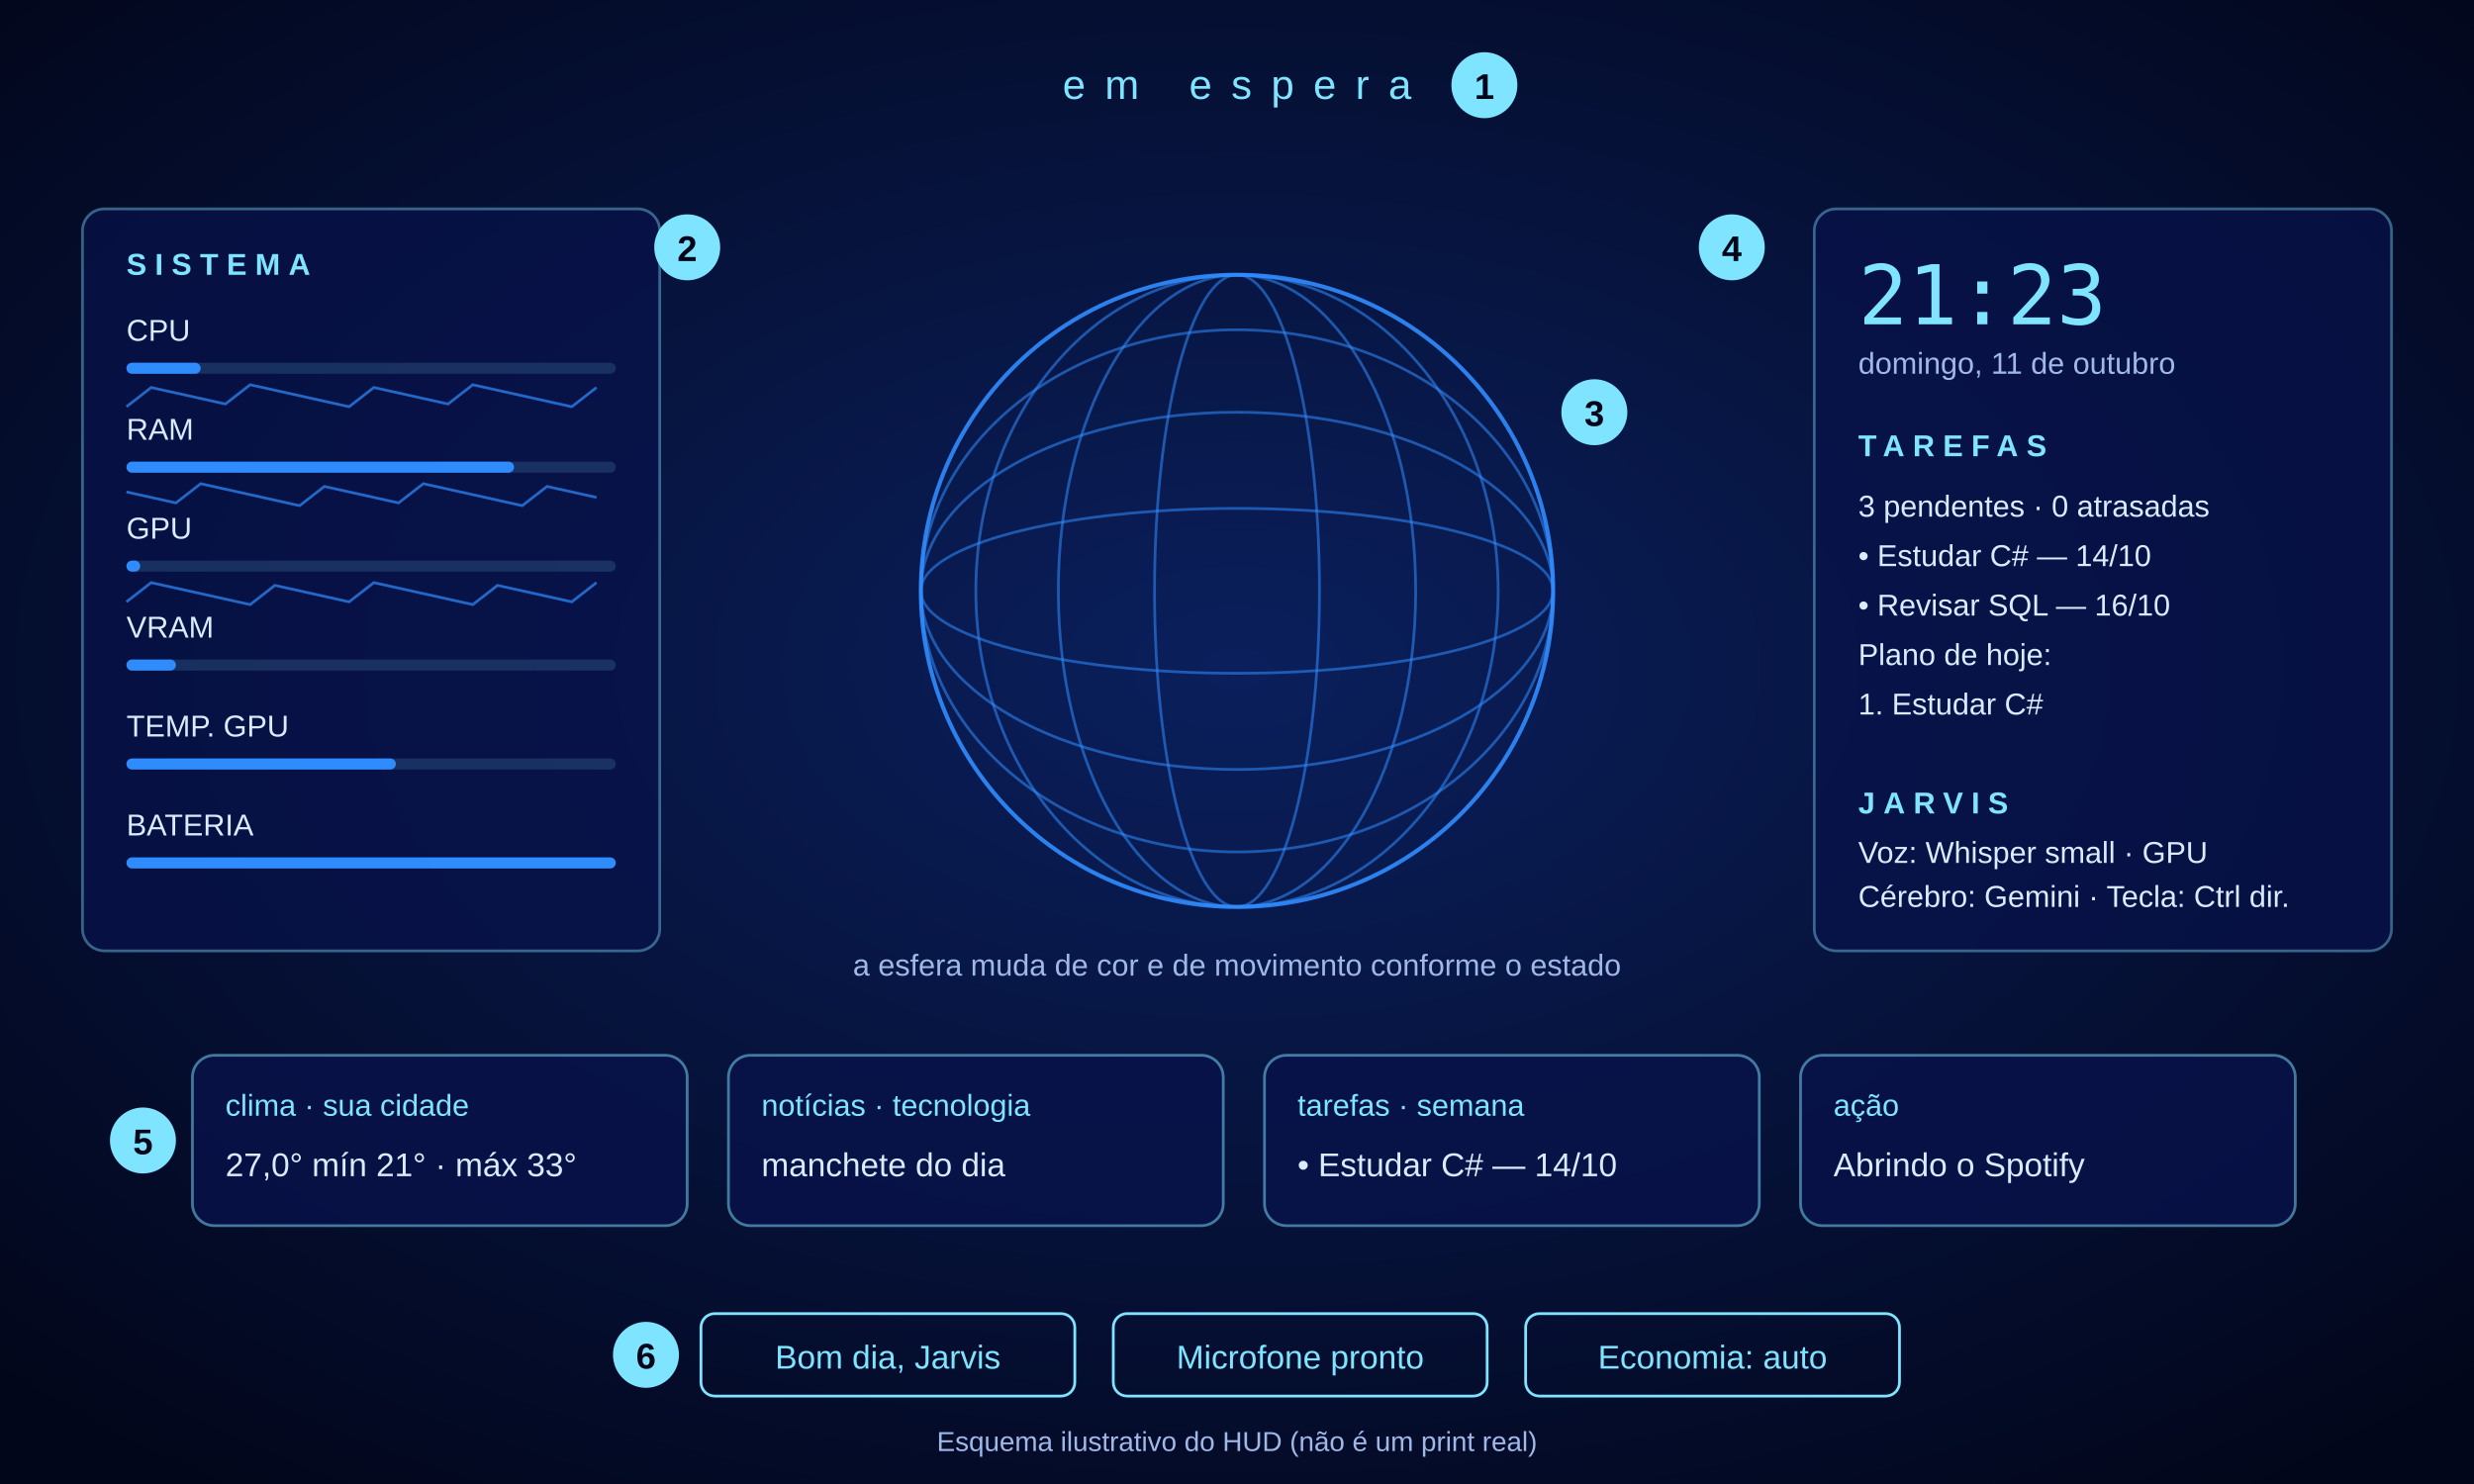
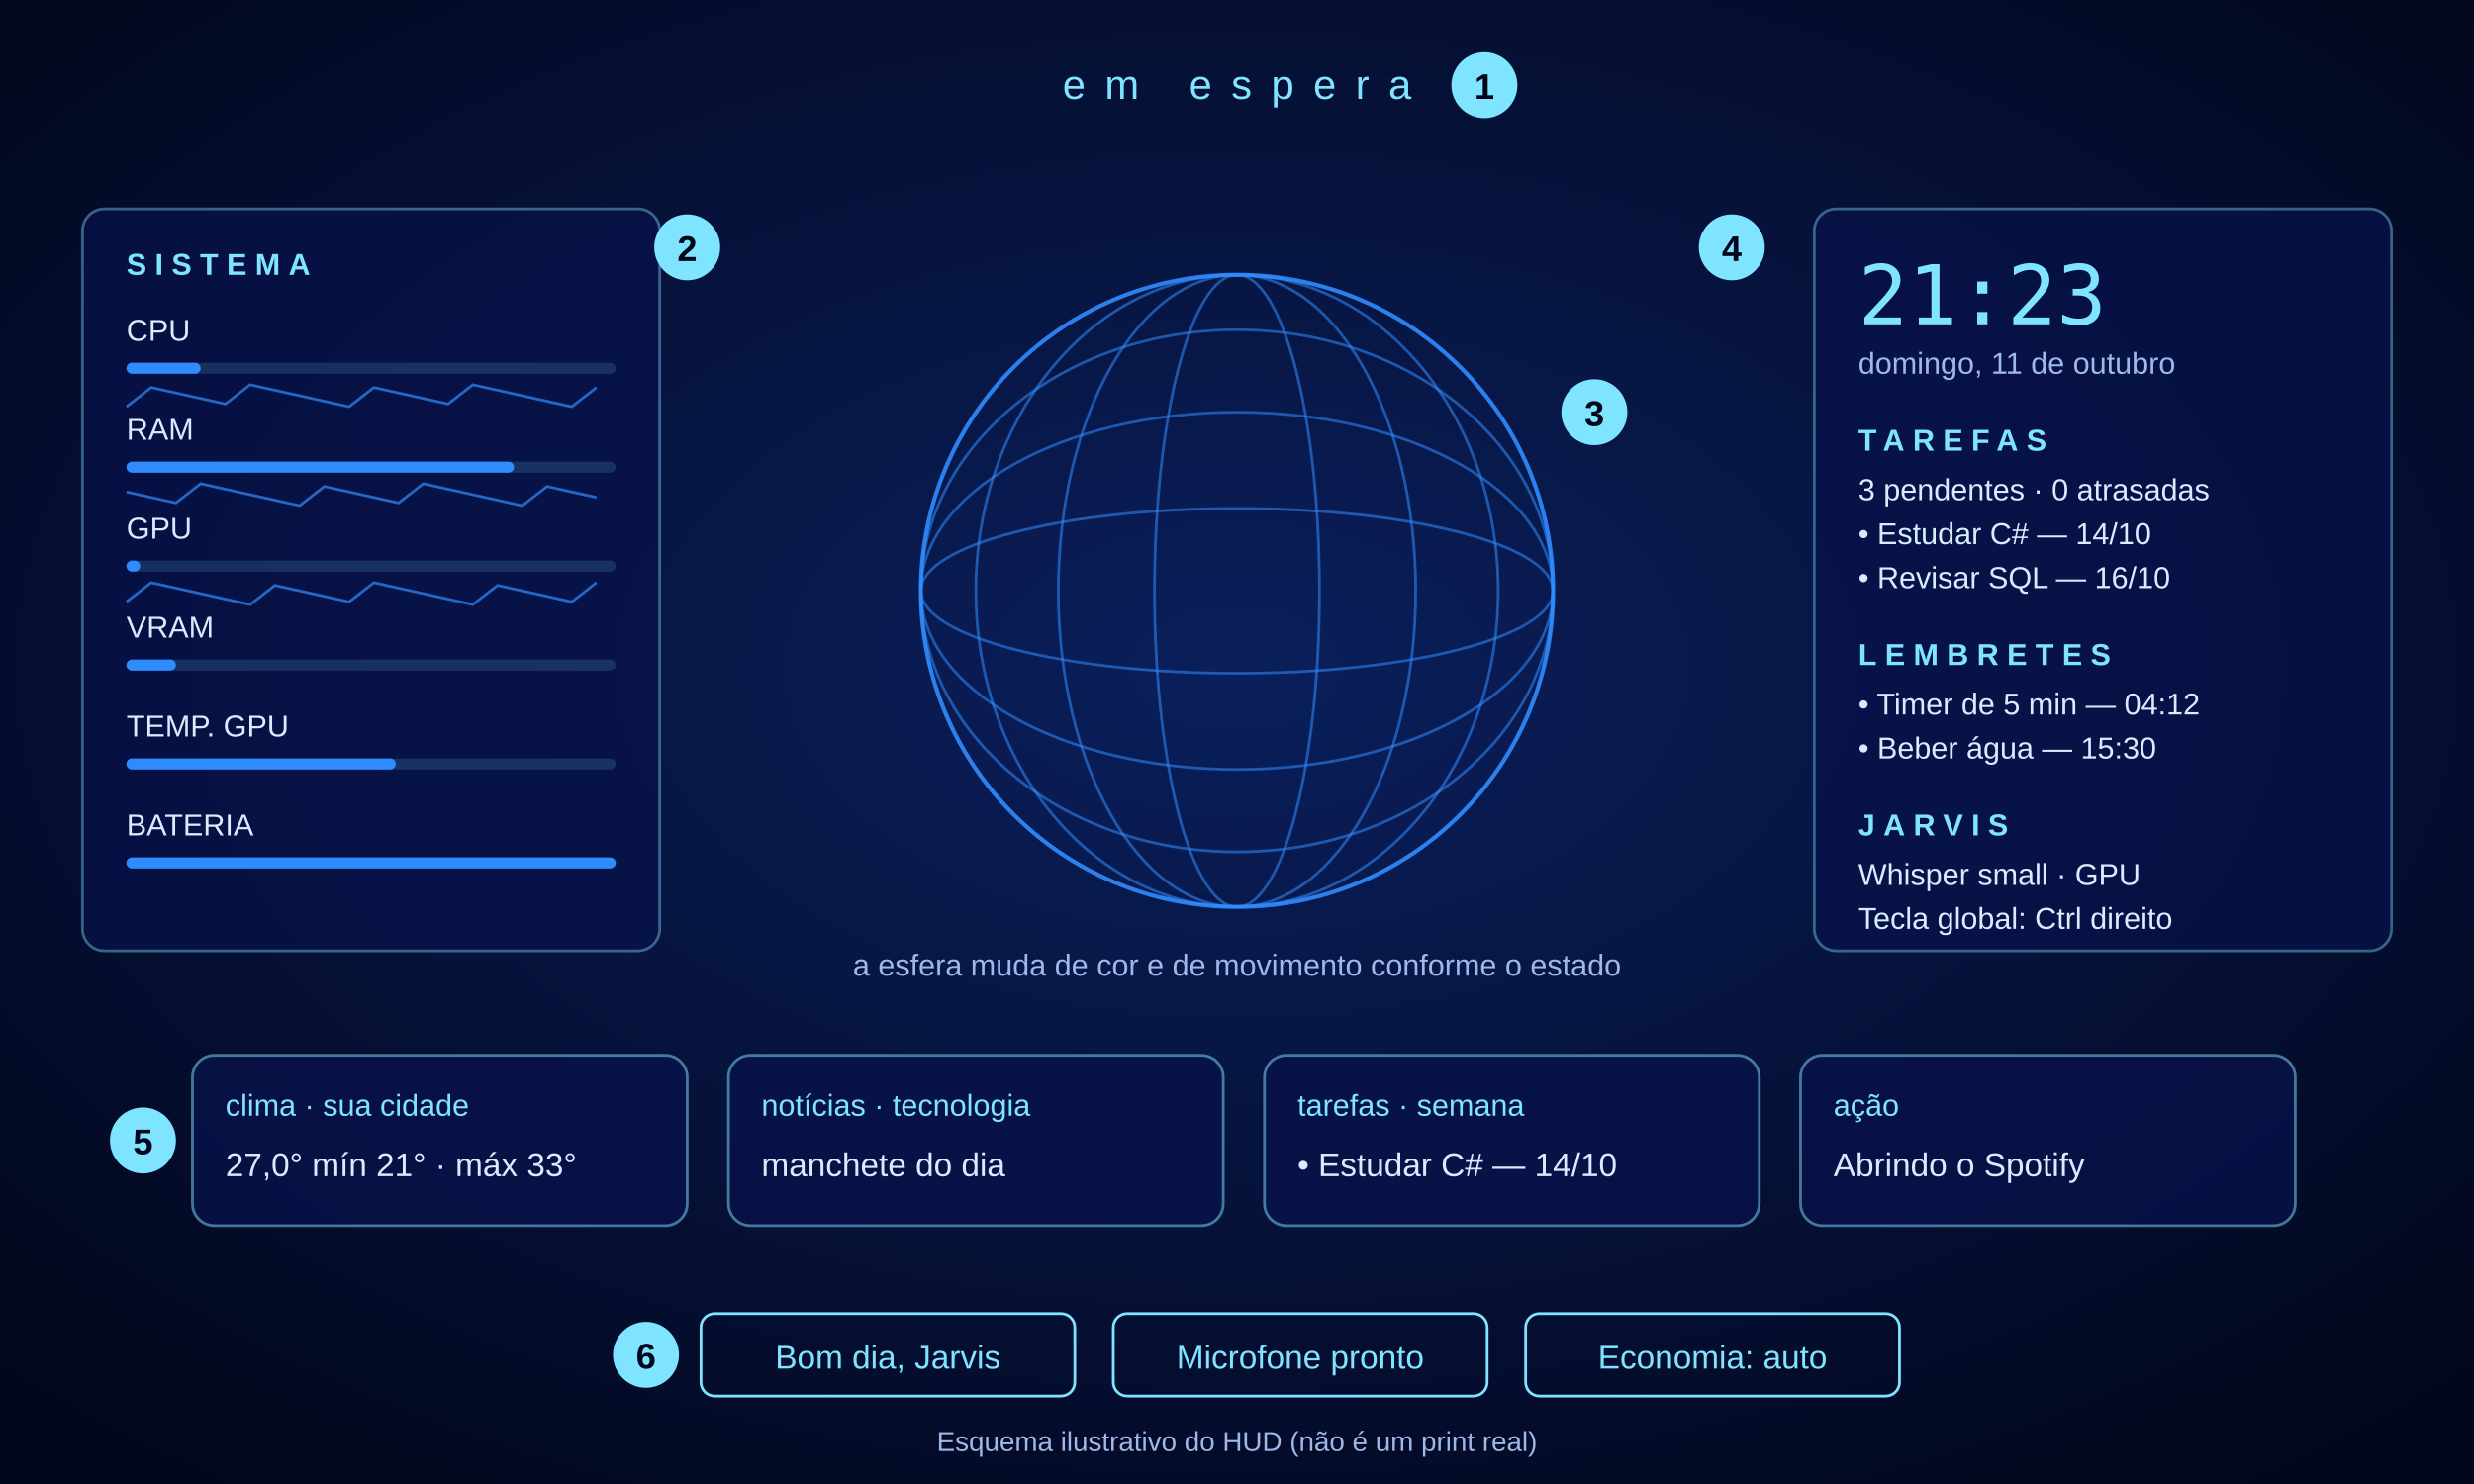
<svg xmlns="http://www.w3.org/2000/svg" viewBox="0 0 900 540" width="900" height="540">
  <defs>
    <marker id="p" viewBox="0 0 10 10" refX="8" refY="5" markerWidth="7" markerHeight="7" orient="auto-start-reverse">
      <path d="M0,0 L10,5 L0,10 z" fill="#7fe4ff" />
    </marker>
  </defs>
  <defs>
    <radialGradient id="g" cx="50%" cy="45%" r="70%">
      <stop offset="0" stop-color="#0a1f5c" />
      <stop offset="1" stop-color="#02061a" />
    </radialGradient>
  </defs>
  <rect width="900" height="540" fill="url(#g)" />
  <text x="450" y="36" text-anchor="middle" fill="#7fe4ff" font-size="15" letter-spacing="7" font-family="Segoe UI, Arial, sans-serif">em espera</text>
  <circle cx="540" cy="31" r="12" fill="#7fe4ff" />
  <text x="540" y="36" text-anchor="middle" fill="#02061a" font-size="13" font-weight="700" font-family="Segoe UI, Arial, sans-serif">1</text>
  <rect x="30" y="76" width="210" height="270" rx="8" fill="#08124a" fill-opacity="0.7" stroke="#7fe4ff" stroke-opacity="0.4" />
  <text x="46" y="100" fill="#7fe4ff" font-size="11" letter-spacing="3" font-weight="700" font-family="Segoe UI, Arial, sans-serif">SISTEMA</text>
  <text x="46" y="124" fill="#d8ecff" font-size="11" font-family="Segoe UI, Arial, sans-serif">CPU</text>
  <rect x="46" y="132" width="178" height="4" rx="2" fill="#7fe4ff" fill-opacity="0.15" />
  <rect x="46" y="132" width="27" height="4" rx="2" fill="#2f8cff" />
  <polyline points="46,148 55,141 64,143 73,145 82,147 91,140 100,142 109,144 118,146 127,148 136,141 145,143 154,145 163,147 172,140 181,142 190,144 199,146 208,148 217,141" fill="none" stroke="#2f8cff" stroke-width="1" opacity=".7" />
  <text x="46" y="160" fill="#d8ecff" font-size="11" font-family="Segoe UI, Arial, sans-serif">RAM</text>
  <rect x="46" y="168" width="178" height="4" rx="2" fill="#7fe4ff" fill-opacity="0.15" />
  <rect x="46" y="168" width="141" height="4" rx="2" fill="#2f8cff" />
  <polyline points="46,179 55,181 64,183 73,176 82,178 91,180 100,182 109,184 118,177 127,179 136,181 145,183 154,176 163,178 172,180 181,182 190,184 199,177 208,179 217,181" fill="none" stroke="#2f8cff" stroke-width="1" opacity=".7" />
  <text x="46" y="196" fill="#d8ecff" font-size="11" font-family="Segoe UI, Arial, sans-serif">GPU</text>
  <rect x="46" y="204" width="178" height="4" rx="2" fill="#7fe4ff" fill-opacity="0.15" />
  <rect x="46" y="204" width="5" height="4" rx="2" fill="#2f8cff" />
  <polyline points="46,219 55,212 64,214 73,216 82,218 91,220 100,213 109,215 118,217 127,219 136,212 145,214 154,216 163,218 172,220 181,213 190,215 199,217 208,219 217,212" fill="none" stroke="#2f8cff" stroke-width="1" opacity=".7" />
  <text x="46" y="232" fill="#d8ecff" font-size="11" font-family="Segoe UI, Arial, sans-serif">VRAM</text>
  <rect x="46" y="240" width="178" height="4" rx="2" fill="#7fe4ff" fill-opacity="0.15" />
  <rect x="46" y="240" width="18" height="4" rx="2" fill="#2f8cff" />
  <text x="46" y="268" fill="#d8ecff" font-size="11" font-family="Segoe UI, Arial, sans-serif">TEMP. GPU</text>
  <rect x="46" y="276" width="178" height="4" rx="2" fill="#7fe4ff" fill-opacity="0.15" />
  <rect x="46" y="276" width="98" height="4" rx="2" fill="#2f8cff" />
  <text x="46" y="304" fill="#d8ecff" font-size="11" font-family="Segoe UI, Arial, sans-serif">BATERIA</text>
  <rect x="46" y="312" width="178" height="4" rx="2" fill="#7fe4ff" fill-opacity="0.15" />
  <rect x="46" y="312" width="178" height="4" rx="2" fill="#2f8cff" />
  <circle cx="250" cy="90" r="12" fill="#7fe4ff" />
  <text x="250" y="95" text-anchor="middle" fill="#02061a" font-size="13" font-weight="700" font-family="Segoe UI, Arial, sans-serif">2</text>
  <circle cx="450" cy="215" r="115" fill="none" stroke="#2f8cff" stroke-width="1.5" opacity=".9" />
  <ellipse cx="450" cy="215" rx="30" ry="115" fill="none" stroke="#2f8cff" stroke-width="1" opacity=".55" />
  <ellipse cx="450" cy="215" rx="65" ry="115" fill="none" stroke="#2f8cff" stroke-width="1" opacity=".55" />
  <ellipse cx="450" cy="215" rx="95" ry="115" fill="none" stroke="#2f8cff" stroke-width="1" opacity=".55" />
  <ellipse cx="450" cy="215" rx="115" ry="30" fill="none" stroke="#2f8cff" stroke-width="1" opacity=".55" />
  <ellipse cx="450" cy="215" rx="115" ry="65" fill="none" stroke="#2f8cff" stroke-width="1" opacity=".55" />
  <ellipse cx="450" cy="215" rx="115" ry="95" fill="none" stroke="#2f8cff" stroke-width="1" opacity=".55" />
  <text x="450" y="355" text-anchor="middle" fill="#9fb8e8" font-size="11" font-family="Segoe UI, Arial, sans-serif">a esfera muda de cor e de movimento conforme o estado</text>
  <circle cx="580" cy="150" r="12" fill="#7fe4ff" />
  <text x="580" y="155" text-anchor="middle" fill="#02061a" font-size="13" font-weight="700" font-family="Segoe UI, Arial, sans-serif">3</text>
  <rect x="660" y="76" width="210" height="270" rx="8" fill="#08124a" fill-opacity="0.7" stroke="#7fe4ff" stroke-opacity="0.4" />
  <text x="676" y="118" fill="#7fe4ff" font-size="30" font-family="Consolas, monospace">21:23</text>
  <text x="676" y="136" fill="#9fb8e8" font-size="11" font-family="Segoe UI, Arial, sans-serif">domingo, 11 de outubro</text>
-   <text x="676" y="166" fill="#7fe4ff" font-size="11" letter-spacing="3" font-weight="700" font-family="Segoe UI, Arial, sans-serif">TAREFAS</text>
-   <text x="676" y="188" fill="#d8ecff" font-size="11" font-family="Segoe UI, Arial, sans-serif">3 pendentes · 0 atrasadas</text>
-   <text x="676" y="206" fill="#d8ecff" font-size="11" font-family="Segoe UI, Arial, sans-serif">• Estudar C# — 14/10</text>
-   <text x="676" y="224" fill="#d8ecff" font-size="11" font-family="Segoe UI, Arial, sans-serif">• Revisar SQL — 16/10</text>
-   <text x="676" y="242" fill="#d8ecff" font-size="11" font-family="Segoe UI, Arial, sans-serif">Plano de hoje:</text>
-   <text x="676" y="260" fill="#d8ecff" font-size="11" font-family="Segoe UI, Arial, sans-serif">1. Estudar C#</text>
-   <text x="676" y="296" fill="#7fe4ff" font-size="11" letter-spacing="3" font-weight="700" font-family="Segoe UI, Arial, sans-serif">JARVIS</text>
-   <text x="676" y="314" fill="#d8ecff" font-size="11" font-family="Segoe UI, Arial, sans-serif">Voz: Whisper small · GPU</text>
-   <text x="676" y="330" fill="#d8ecff" font-size="11" font-family="Segoe UI, Arial, sans-serif">Cérebro: Gemini · Tecla: Ctrl dir.</text>
+   <text x="676" y="164" fill="#7fe4ff" font-size="11" letter-spacing="3" font-weight="700" font-family="Segoe UI, Arial, sans-serif">TAREFAS</text>
+   <text x="676" y="182" fill="#d8ecff" font-size="11" font-family="Segoe UI, Arial, sans-serif">3 pendentes · 0 atrasadas</text>
+   <text x="676" y="198" fill="#d8ecff" font-size="11" font-family="Segoe UI, Arial, sans-serif">• Estudar C# — 14/10</text>
+   <text x="676" y="214" fill="#d8ecff" font-size="11" font-family="Segoe UI, Arial, sans-serif">• Revisar SQL — 16/10</text>
+   <text x="676" y="242" fill="#7fe4ff" font-size="11" letter-spacing="3" font-weight="700" font-family="Segoe UI, Arial, sans-serif">LEMBRETES</text>
+   <text x="676" y="260" fill="#d8ecff" font-size="11" font-family="Segoe UI, Arial, sans-serif">• Timer de 5 min — 04:12</text>
+   <text x="676" y="276" fill="#d8ecff" font-size="11" font-family="Segoe UI, Arial, sans-serif">• Beber água — 15:30</text>
+   <text x="676" y="304" fill="#7fe4ff" font-size="11" letter-spacing="3" font-weight="700" font-family="Segoe UI, Arial, sans-serif">JARVIS</text>
+   <text x="676" y="322" fill="#d8ecff" font-size="11" font-family="Segoe UI, Arial, sans-serif">Whisper small · GPU</text>
+   <text x="676" y="338" fill="#d8ecff" font-size="11" font-family="Segoe UI, Arial, sans-serif">Tecla global: Ctrl direito</text>
  <circle cx="630" cy="90" r="12" fill="#7fe4ff" />
  <text x="630" y="95" text-anchor="middle" fill="#02061a" font-size="13" font-weight="700" font-family="Segoe UI, Arial, sans-serif">4</text>
  <rect x="70" y="384" width="180" height="62" rx="8" fill="#08124a" fill-opacity="0.8" stroke="#7fe4ff" stroke-opacity="0.5" />
  <text x="82" y="406" fill="#7fe4ff" font-size="11" font-family="Segoe UI, Arial, sans-serif">clima · sua cidade</text>
  <text x="82" y="428" fill="#d8ecff" font-size="12" font-family="Segoe UI, Arial, sans-serif">27,0°  mín 21° · máx 33°</text>
  <rect x="265" y="384" width="180" height="62" rx="8" fill="#08124a" fill-opacity="0.8" stroke="#7fe4ff" stroke-opacity="0.5" />
  <text x="277" y="406" fill="#7fe4ff" font-size="11" font-family="Segoe UI, Arial, sans-serif">notícias · tecnologia</text>
  <text x="277" y="428" fill="#d8ecff" font-size="12" font-family="Segoe UI, Arial, sans-serif">manchete do dia</text>
  <rect x="460" y="384" width="180" height="62" rx="8" fill="#08124a" fill-opacity="0.8" stroke="#7fe4ff" stroke-opacity="0.5" />
  <text x="472" y="406" fill="#7fe4ff" font-size="11" font-family="Segoe UI, Arial, sans-serif">tarefas · semana</text>
  <text x="472" y="428" fill="#d8ecff" font-size="12" font-family="Segoe UI, Arial, sans-serif">• Estudar C# — 14/10</text>
  <rect x="655" y="384" width="180" height="62" rx="8" fill="#08124a" fill-opacity="0.8" stroke="#7fe4ff" stroke-opacity="0.5" />
  <text x="667" y="406" fill="#7fe4ff" font-size="11" font-family="Segoe UI, Arial, sans-serif">ação</text>
  <text x="667" y="428" fill="#d8ecff" font-size="12" font-family="Segoe UI, Arial, sans-serif">Abrindo o Spotify</text>
  <circle cx="52" cy="415" r="12" fill="#7fe4ff" />
  <text x="52" y="420" text-anchor="middle" fill="#02061a" font-size="13" font-weight="700" font-family="Segoe UI, Arial, sans-serif">5</text>
  <rect x="255" y="478" width="136" height="30" rx="5" fill="none" stroke="#7fe4ff" />
  <text x="323" y="498" text-anchor="middle" fill="#7fe4ff" font-size="12" font-family="Segoe UI, Arial, sans-serif">Bom dia, Jarvis</text>
  <rect x="405" y="478" width="136" height="30" rx="5" fill="none" stroke="#7fe4ff" />
  <text x="473" y="498" text-anchor="middle" fill="#7fe4ff" font-size="12" font-family="Segoe UI, Arial, sans-serif">Microfone pronto</text>
  <rect x="555" y="478" width="136" height="30" rx="5" fill="none" stroke="#7fe4ff" />
  <text x="623" y="498" text-anchor="middle" fill="#7fe4ff" font-size="12" font-family="Segoe UI, Arial, sans-serif">Economia: auto</text>
  <circle cx="235" cy="493" r="12" fill="#7fe4ff" />
  <text x="235" y="498" text-anchor="middle" fill="#02061a" font-size="13" font-weight="700" font-family="Segoe UI, Arial, sans-serif">6</text>
  <text x="450" y="528" text-anchor="middle" fill="#9fb8e8" font-size="10" font-family="Segoe UI, Arial, sans-serif">Esquema ilustrativo do HUD (não é um print real)</text>
</svg>
